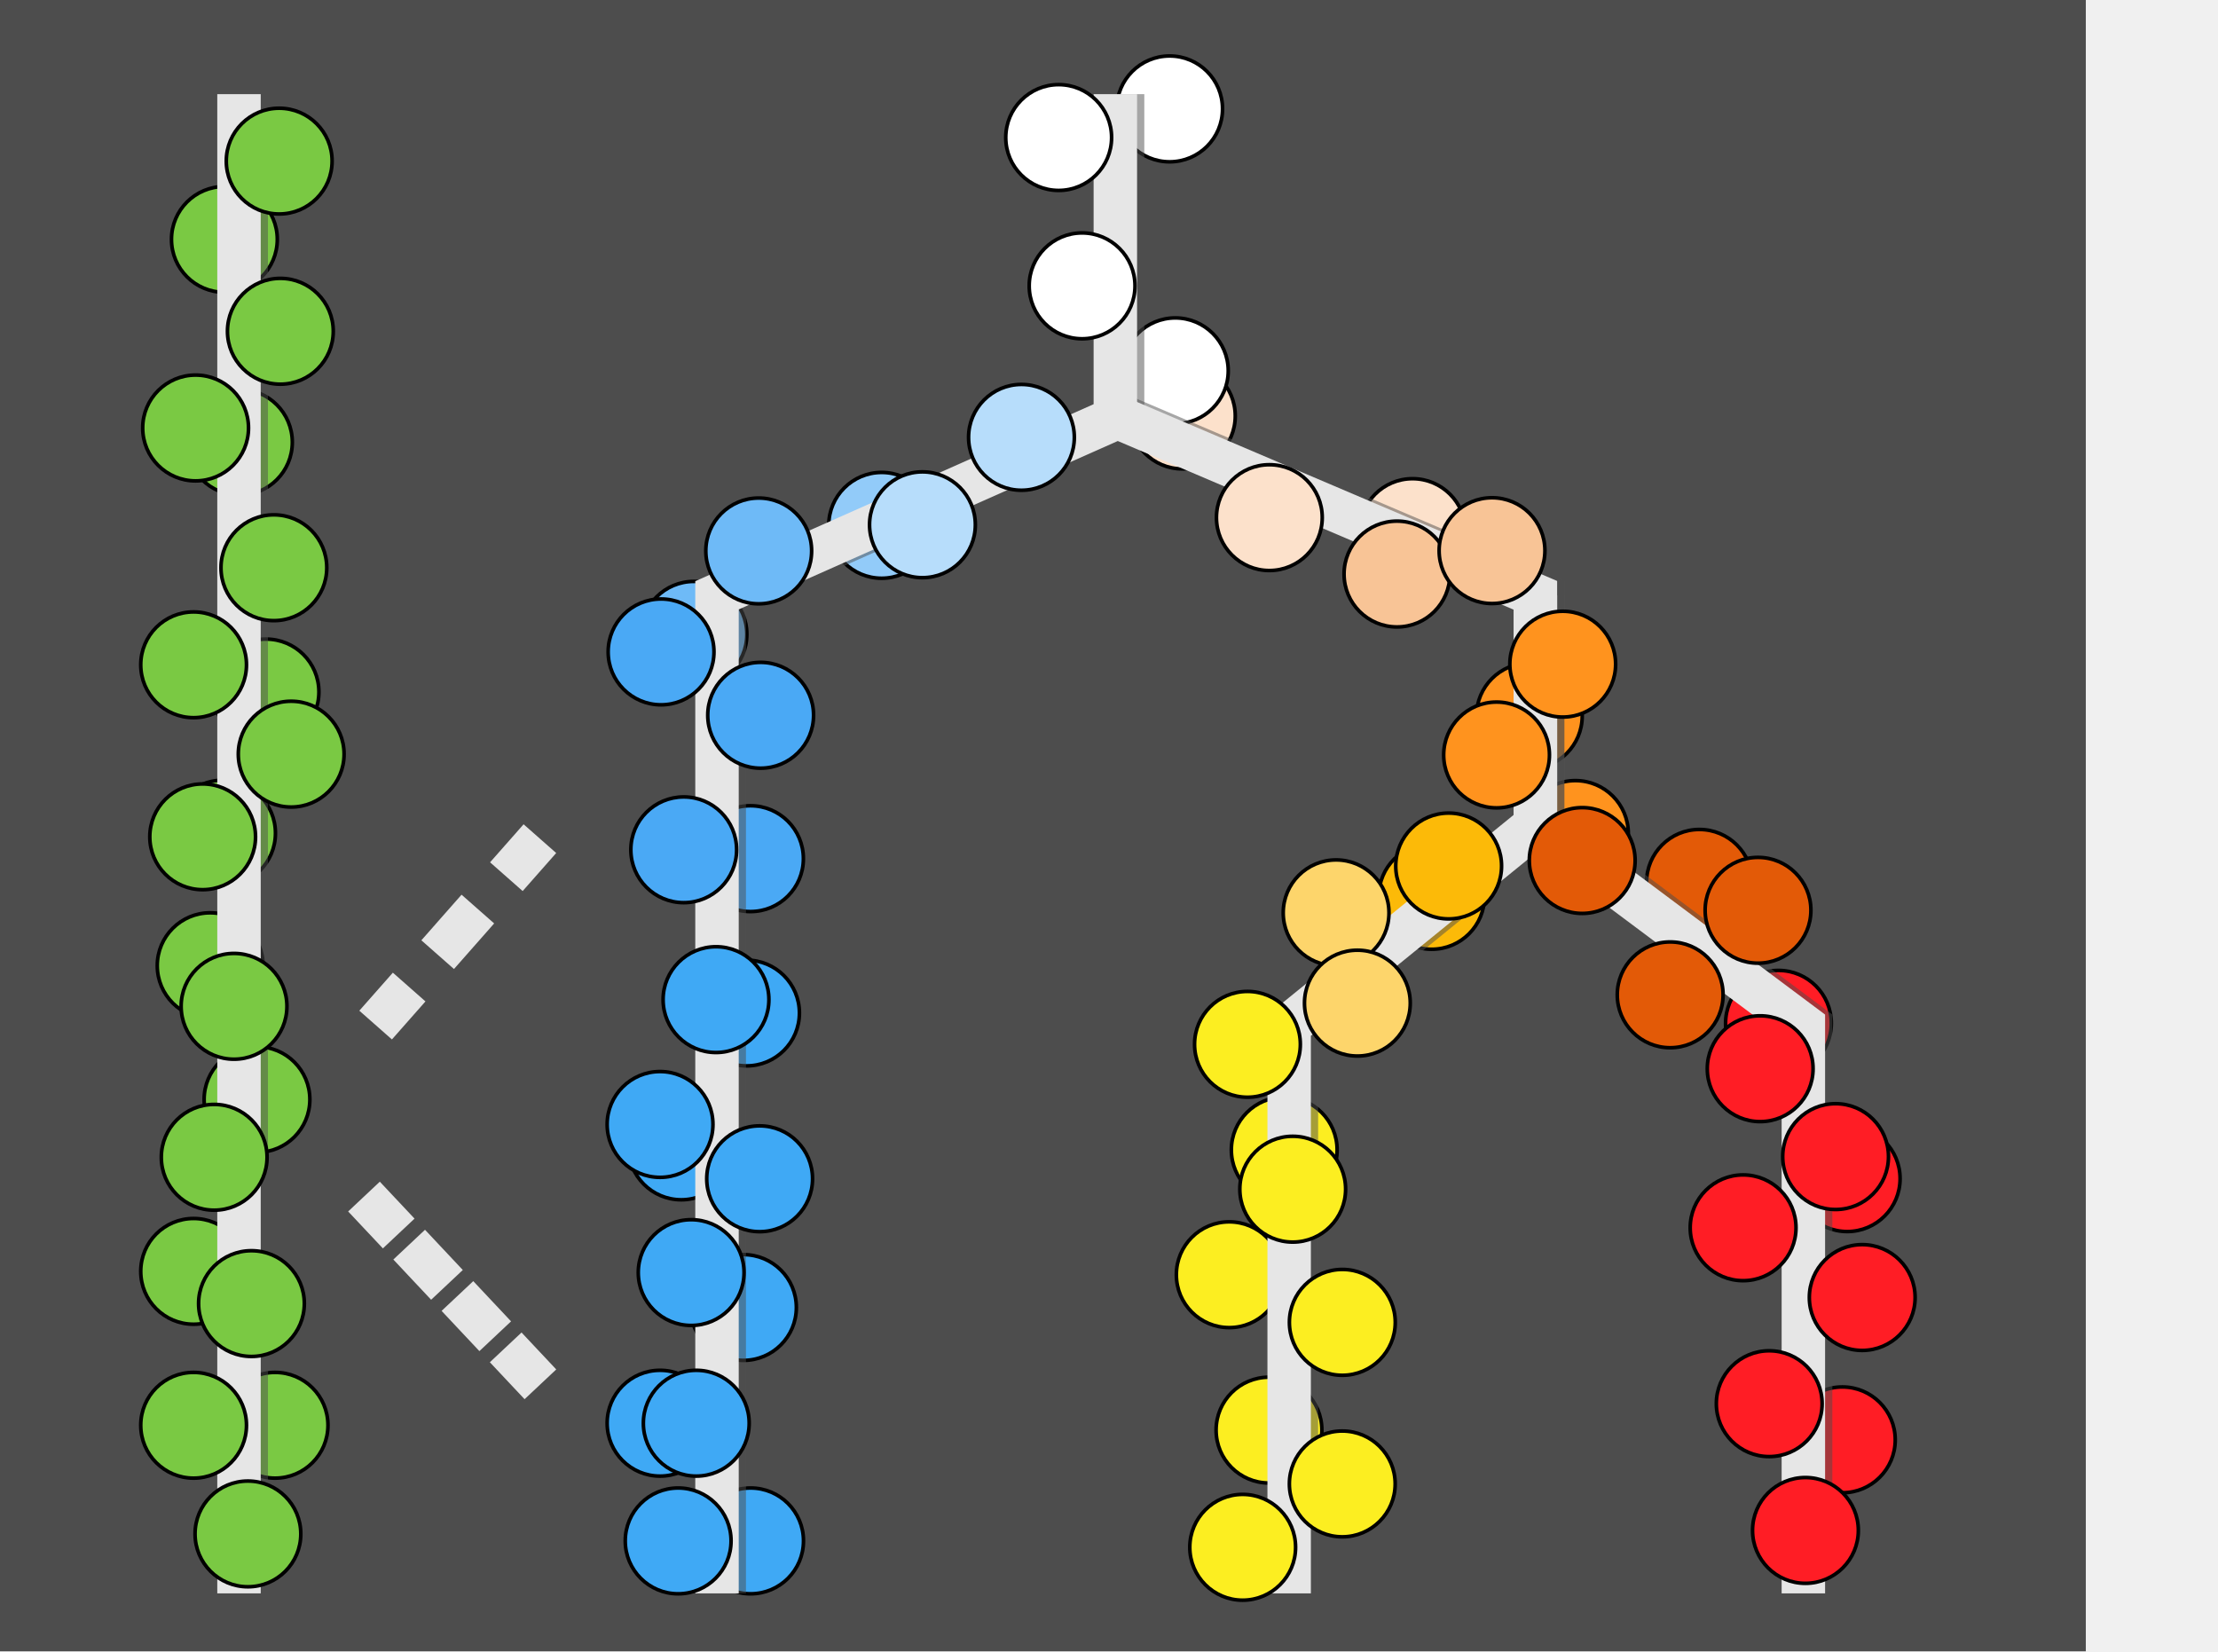
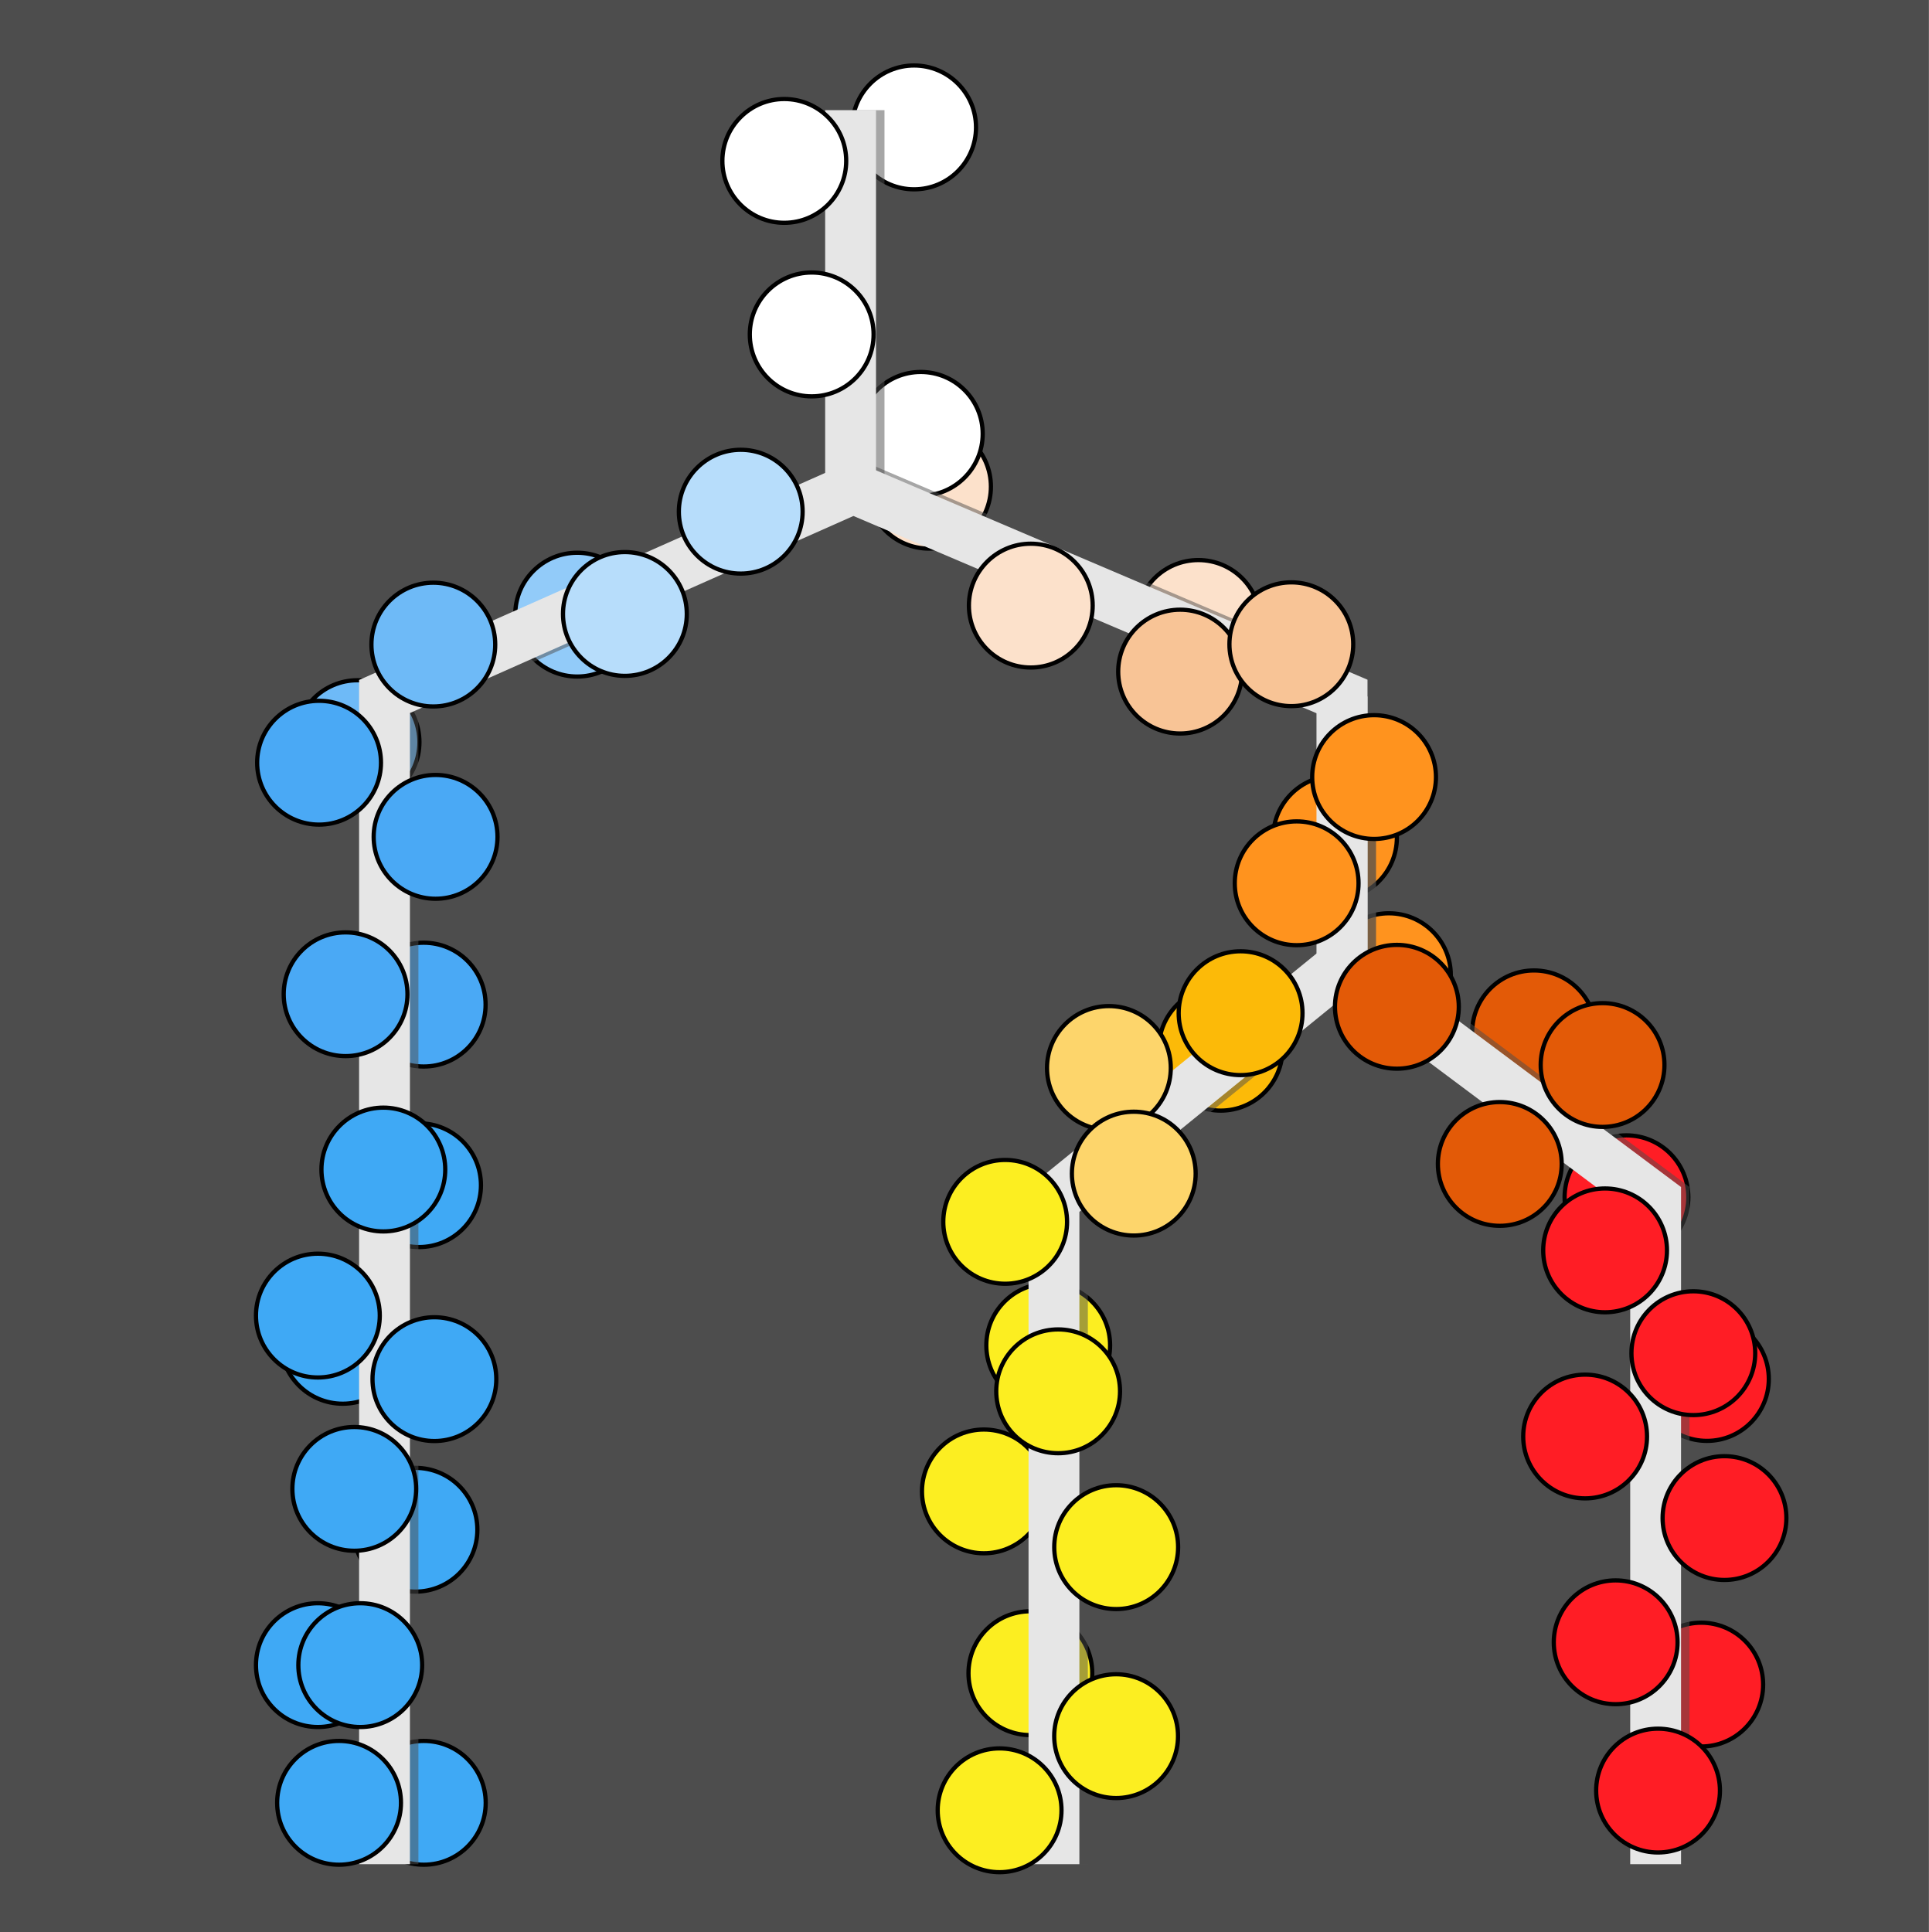
- <svg xmlns="http://www.w3.org/2000/svg" version="1.1" id="Layer_1" x="0px" y="0px" width="306.25px" height="228px" viewBox="0 0 306.25 228" enable-background="new 0 0 306.25 228" xml:space="preserve">
-   <rect fill="#4D4D4D" width="288" height="228" />
-   <g>
-     <path fill="#7AC943" stroke="#000000" stroke-width="0.5" stroke-miterlimit="10" d="M19.433,175.541   c0,4.03,3.266,7.299,7.299,7.299c4.034,0,7.301-3.269,7.301-7.299c0-4.039-3.267-7.301-7.301-7.301   C22.698,168.24,19.433,171.502,19.433,175.541z" />
-     <path fill="#7AC943" stroke="#000000" stroke-width="0.5" stroke-miterlimit="10" d="M30.683,196.791   c0,4.03,3.266,7.299,7.299,7.299c4.034,0,7.301-3.269,7.301-7.299c0-4.039-3.267-7.301-7.301-7.301   C33.948,189.49,30.683,192.752,30.683,196.791z" />
-     <path fill="#7AC943" stroke="#000000" stroke-width="0.5" stroke-miterlimit="10" d="M29.433,95.541   c0,4.03,3.266,7.299,7.299,7.299c4.034,0,7.301-3.269,7.301-7.299c0-4.039-3.267-7.301-7.301-7.301   C32.698,88.24,29.433,91.502,29.433,95.541z" />
-     <circle fill="#3FA9F5" stroke="#000000" stroke-width="0.5" stroke-miterlimit="10" cx="103.637" cy="212.755" r="7.305" />
-     <circle fill="#3FA9F5" stroke="#000000" stroke-width="0.5" stroke-miterlimit="10" cx="91.137" cy="196.505" r="7.305" />
-     <path fill="#3FA9F5" stroke="#000000" stroke-width="0.5" stroke-miterlimit="10" d="M95.773,139.867   c0,4.036,3.272,7.302,7.306,7.302c4.032,0,7.301-3.266,7.301-7.302c0-4.032-3.269-7.302-7.301-7.302   C99.046,132.565,95.773,135.835,95.773,139.867z" />
-     <path fill="#6EBAF7" stroke="#000000" stroke-width="0.5" stroke-miterlimit="10" d="M88.515,87.583c0,4.03,3.271,7.301,7.3,7.301   c4.034,0,7.306-3.271,7.306-7.301c0-4.04-3.271-7.306-7.306-7.306C91.785,80.277,88.515,83.543,88.515,87.583z" />
-     <path fill="#FCEE21" stroke="#000000" stroke-width="0.5" stroke-miterlimit="10" d="M162.425,176.001   c0,4.034,3.272,7.305,7.305,7.305c4.035,0,7.311-3.271,7.311-7.305c0-4.031-3.275-7.3-7.311-7.3   C165.697,168.701,162.425,171.97,162.425,176.001z" />
-     <path fill="#E35A07" stroke="#000000" stroke-width="0.5" stroke-miterlimit="10" d="M227.349,121.833   c0,4.027,3.266,7.299,7.296,7.299c4.036,0,7.312-3.271,7.312-7.299c0-4.035-3.275-7.308-7.312-7.308   C230.614,114.525,227.349,117.798,227.349,121.833z" />
-     <path fill="none" stroke="#000000" stroke-width="5" stroke-miterlimit="10" d="M209.949,146.518" />
-     <path fill="#7AC943" stroke="#000000" stroke-width="0.5" stroke-miterlimit="10" d="M28.183,151.813   c0,4.031,3.266,7.305,7.299,7.305c4.034,0,7.301-3.273,7.301-7.305c0-4.034-3.267-7.297-7.301-7.297   C31.448,144.517,28.183,147.779,28.183,151.813z" />
-     <path fill="#7AC943" stroke="#000000" stroke-width="0.5" stroke-miterlimit="10" d="M21.715,133.33   c0,4.04,3.274,7.309,7.303,7.309c4.042,0,7.309-3.269,7.309-7.309c0-4.033-3.267-7.298-7.309-7.298   C24.989,126.032,21.715,129.297,21.715,133.33z" />
-     <path fill="#7AC943" stroke="#000000" stroke-width="0.5" stroke-miterlimit="10" d="M23.428,115.036   c0,4.034,3.274,7.305,7.308,7.305c4.032,0,7.298-3.271,7.298-7.305c0-4.035-3.266-7.308-7.298-7.308   C26.702,107.729,23.428,111.001,23.428,115.036z" />
-     <path fill="#7AC943" stroke="#000000" stroke-width="0.5" stroke-miterlimit="10" d="M25.755,61.062   c0,4.034,3.271,7.302,7.31,7.302c4.031,0,7.297-3.268,7.297-7.302c0-4.035-3.266-7.304-7.297-7.304   C29.025,53.758,25.755,57.026,25.755,61.062z" />
-     <path fill="#7AC943" stroke="#000000" stroke-width="0.5" stroke-miterlimit="10" d="M23.678,33.053   c0,4.033,3.273,7.306,7.304,7.306c4.031,0,7.306-3.272,7.306-7.306c0-4.034-3.274-7.3-7.306-7.3   C26.951,25.753,23.678,29.019,23.678,33.053z" />
-     <path fill="#3FA9F5" stroke="#000000" stroke-width="0.5" stroke-miterlimit="10" d="M95.347,180.532c0,4.03,3.27,7.3,7.302,7.3   c4.036,0,7.308-3.27,7.308-7.3c0-4.042-3.271-7.306-7.308-7.306C98.616,173.227,95.347,176.49,95.347,180.532z" />
-     <path fill="#3FA9F5" stroke="#000000" stroke-width="0.5" stroke-miterlimit="10" d="M86.764,158.351   c0,4.03,3.266,7.305,7.305,7.305c4.032,0,7.301-3.274,7.301-7.305c0-4.038-3.269-7.301-7.301-7.301   C90.029,151.05,86.764,154.312,86.764,158.351z" />
-     <path fill="#4AA9F5" stroke="#000000" stroke-width="0.5" stroke-miterlimit="10" d="M96.32,118.559   c0,4.031,3.269,7.303,7.301,7.303c4.04,0,7.307-3.271,7.307-7.303c0-4.037-3.267-7.308-7.307-7.308   C99.589,111.251,96.32,114.521,96.32,118.559z" />
-     <path fill="#92CBF9" stroke="#000000" stroke-width="0.5" stroke-miterlimit="10" d="M114.428,72.534   c0,4.039,3.277,7.307,7.311,7.307c4.028,0,7.301-3.268,7.301-7.307c0-4.031-3.272-7.305-7.301-7.305   C117.705,65.229,114.428,68.503,114.428,72.534z" />
-     <path fill="#FCE1CB" stroke="#000000" stroke-width="0.5" stroke-miterlimit="10" d="M155.956,57.432   c0,4.038,3.272,7.31,7.305,7.31c4.03,0,7.298-3.271,7.298-7.31c0-4.032-3.268-7.304-7.298-7.304   C159.229,50.128,155.956,53.399,155.956,57.432z" />
-     <path fill="#FF931E" stroke="#000000" stroke-width="0.5" stroke-miterlimit="10" d="M210.221,115.084   c0,4.031,3.271,7.304,7.302,7.304c4.035,0,7.307-3.272,7.307-7.304c0-4.034-3.271-7.306-7.307-7.306   C213.492,107.778,210.221,111.05,210.221,115.084z" />
-     <path fill="#FCEE21" stroke="#000000" stroke-width="0.5" stroke-miterlimit="10" d="M167.913,197.459   c0,4.032,3.267,7.303,7.296,7.303c4.033,0,7.309-3.271,7.309-7.303c0-4.043-3.275-7.306-7.309-7.306   C171.18,190.153,167.913,193.416,167.913,197.459z" />
-     <path fill="#FCEE21" stroke="#000000" stroke-width="0.5" stroke-miterlimit="10" d="M170.018,158.771   c0,4.032,3.275,7.306,7.305,7.306c4.037,0,7.3-3.273,7.3-7.306s-3.263-7.3-7.3-7.3   C173.293,151.471,170.018,154.738,170.018,158.771z" />
-     <path fill="#FF1D25" stroke="#000000" stroke-width="0.5" stroke-miterlimit="10" d="M247.753,162.739   c0,4.033,3.271,7.304,7.305,7.304c4.029,0,7.298-3.271,7.298-7.304s-3.269-7.306-7.298-7.306   C251.024,155.434,247.753,158.706,247.753,162.739z" />
-     <path fill="#FF1D25" stroke="#000000" stroke-width="0.5" stroke-miterlimit="10" d="M247.079,198.805   c0,4.031,3.269,7.304,7.304,7.304c4.029,0,7.303-3.272,7.303-7.304c0-4.034-3.273-7.306-7.303-7.306   C250.348,191.499,247.079,194.771,247.079,198.805z" />
-     <path fill="#FF1D25" stroke="#000000" stroke-width="0.5" stroke-miterlimit="10" d="M238.258,141.294   c0,4.034,3.264,7.304,7.297,7.304c4.034,0,7.305-3.27,7.305-7.304c0-4.037-3.271-7.308-7.305-7.308   C241.521,133.986,238.258,137.257,238.258,141.294z" />
-     <path fill="#FCBA08" stroke="#000000" stroke-width="0.5" stroke-miterlimit="10" d="M190.373,123.76   c0,4.04,3.275,7.307,7.307,7.307c4.032,0,7.296-3.267,7.296-7.307c0-4.031-3.264-7.299-7.296-7.299   C193.648,116.461,190.373,119.729,190.373,123.76z" />
-     <path fill="#FF931E" stroke="#000000" stroke-width="0.5" stroke-miterlimit="10" d="M203.862,98.854   c0,4.034,3.275,7.304,7.306,7.304s7.298-3.27,7.298-7.304c0-4.029-3.268-7.309-7.298-7.309S203.862,94.824,203.862,98.854z" />
-     <path fill="#FCE1CB" stroke="#000000" stroke-width="0.5" stroke-miterlimit="10" d="M187.736,73.396   c0,4.033,3.266,7.302,7.301,7.302c4.033,0,7.31-3.269,7.31-7.302c0-4.036-3.276-7.302-7.31-7.302   C191.002,66.095,187.736,69.36,187.736,73.396z" />
-     <path fill="#FFFFFF" stroke="#000000" stroke-width="0.5" stroke-miterlimit="10" d="M154.193,15.031   c0,4.041,3.264,7.31,7.303,7.31c4.037,0,7.305-3.269,7.305-7.31c0-4.028-3.268-7.303-7.305-7.303   C157.457,7.729,154.193,11.003,154.193,15.031z" />
-     <path fill="#FFFFFF" stroke="#000000" stroke-width="0.5" stroke-miterlimit="10" d="M154.979,51.198   c0,4.032,3.272,7.308,7.299,7.308c4.036,0,7.311-3.275,7.311-7.308s-3.274-7.302-7.311-7.302   C158.251,43.896,154.979,47.166,154.979,51.198z" />
-     <line opacity="0.5" fill="none" stroke="#4D4D4D" stroke-width="6" stroke-miterlimit="10" x1="34" y1="220" x2="34" y2="13" />
-     <line opacity="0.5" fill="none" stroke="#4D4D4D" stroke-width="6" stroke-miterlimit="10" x1="155" y1="13" x2="155" y2="58" />
-     <polyline opacity="0.5" fill="none" stroke="#4D4D4D" stroke-width="6" stroke-miterlimit="10" points="179,220 179,141.588    213,113.94 213,82.195 213,113.94 250,141.588 250,220  " />
-     <polyline opacity="0.5" fill="none" stroke="#4D4D4D" stroke-width="6" stroke-miterlimit="10" points="100,220 100,82.195    155.311,57.621 213,82.195 213,114  " />
-     <line fill="none" stroke="#E6E6E6" stroke-width="6" stroke-miterlimit="10" x1="33" y1="220" x2="33" y2="13" />
-     <g>
-       <line fill="none" stroke="#E6E6E6" stroke-width="6" stroke-miterlimit="10" x1="154" y1="13" x2="154" y2="58" />
-       <polyline fill="none" stroke="#E6E6E6" stroke-width="6" stroke-miterlimit="10" points="178,220 178,141.588 212,113.94     212,82.196 212,113.94 249,141.588 249,220   " />
-       <polyline fill="none" stroke="#E6E6E6" stroke-width="6" stroke-miterlimit="10" points="99,220 99,82.196 154.311,57.62     212,82.196 212,114   " />
-     </g>
-     <g>
-       <g>
-         <line fill="none" stroke="#E6E6E6" stroke-width="6" stroke-linecap="square" stroke-miterlimit="10" x1="72.562" y1="118.045" x2="71.901" y2="118.795" />
-         <line fill="none" stroke="#E6E6E6" stroke-width="6" stroke-linecap="square" stroke-miterlimit="10" stroke-dasharray="2.392,11.958" x1="63.996" y1="127.767" x2="58.462" y2="134.047" />
-         <line fill="none" stroke="#E6E6E6" stroke-width="6" stroke-linecap="square" stroke-miterlimit="10" x1="54.51" y1="138.533" x2="53.849" y2="139.283" />
-       </g>
-     </g>
-     <g>
-       <g>
-         <line fill="none" stroke="#E6E6E6" stroke-width="6" stroke-linecap="square" stroke-miterlimit="10" x1="52.312" y1="167.398" x2="52.997" y2="168.127" />
-         <line fill="none" stroke="#E6E6E6" stroke-width="6" stroke-linecap="square" stroke-miterlimit="10" stroke-dasharray="1.622,8.109" x1="58.55" y1="174.037" x2="69.101" y2="185.266" />
-         <line fill="none" stroke="#E6E6E6" stroke-width="6" stroke-linecap="square" stroke-miterlimit="10" x1="71.878" y1="188.221" x2="72.562" y2="188.949" />
-       </g>
-     </g>
-     <path fill="#FFFFFF" stroke="#000000" stroke-width="0.5" stroke-miterlimit="10" d="M142.107,39.467   c0,4.037,3.27,7.308,7.303,7.308c4.031,0,7.305-3.271,7.305-7.308c0-4.029-3.273-7.307-7.305-7.307   C145.377,32.16,142.107,35.438,142.107,39.467z" />
-     <path fill="#FFFFFF" stroke="#000000" stroke-width="0.5" stroke-miterlimit="10" d="M138.87,18.991   c0,4.031,3.274,7.302,7.304,7.302c4.036,0,7.309-3.271,7.309-7.302c0-4.034-3.272-7.306-7.309-7.306   C142.145,11.686,138.87,14.957,138.87,18.991z" />
-     <path fill="#F8C496" stroke="#000000" stroke-width="0.5" stroke-miterlimit="10" d="M185.58,79.26   c0,4.035,3.272,7.304,7.309,7.304c4.039,0,7.306-3.269,7.306-7.304c0-4.038-3.267-7.309-7.306-7.309   C188.853,71.951,185.58,75.222,185.58,79.26z" />
-     <path fill="#F8C496" stroke="#000000" stroke-width="0.5" stroke-miterlimit="10" d="M198.706,76.03c0,4.03,3.276,7.3,7.309,7.3   c4.033,0,7.299-3.27,7.299-7.3c0-4.038-3.266-7.305-7.299-7.305C201.982,68.726,198.706,71.992,198.706,76.03z" />
-     <path fill="#FCE1CB" stroke="#000000" stroke-width="0.5" stroke-miterlimit="10" d="M167.963,71.466   c0,4.033,3.271,7.308,7.304,7.308c4.032,0,7.302-3.274,7.302-7.308c0-4.032-3.27-7.302-7.302-7.302   C171.233,64.164,167.963,67.434,167.963,71.466z" />
-     <path fill="#FF931E" stroke="#000000" stroke-width="0.5" stroke-miterlimit="10" d="M208.472,91.703   c0,4.031,3.271,7.302,7.305,7.302c4.034,0,7.3-3.271,7.3-7.302c0-4.039-3.266-7.305-7.3-7.305   C211.743,84.398,208.472,87.664,208.472,91.703z" />
-     <path fill="#FCBA08" stroke="#000000" stroke-width="0.5" stroke-miterlimit="10" d="M192.717,119.566   c0,4.042,3.275,7.31,7.307,7.31c4.035,0,7.305-3.268,7.305-7.31c0-4.031-3.27-7.304-7.305-7.304   C195.992,112.263,192.717,115.535,192.717,119.566z" />
-     <path fill="#E35A07" stroke="#000000" stroke-width="0.5" stroke-miterlimit="10" d="M211.16,118.815   c0,4.033,3.273,7.304,7.306,7.304c4.039,0,7.306-3.271,7.306-7.304c0-4.036-3.267-7.306-7.306-7.306   C214.434,111.51,211.16,114.779,211.16,118.815z" />
-     <path fill="#FF931E" stroke="#000000" stroke-width="0.5" stroke-miterlimit="10" d="M199.336,104.238   c0,4.034,3.27,7.306,7.307,7.306c4.033,0,7.298-3.271,7.298-7.306c0-4.035-3.265-7.304-7.298-7.304   C202.605,96.935,199.336,100.203,199.336,104.238z" />
-     <path fill="#FDD56B" stroke="#000000" stroke-width="0.5" stroke-miterlimit="10" d="M177.18,126.037   c0,4.036,3.27,7.305,7.302,7.305c4.029,0,7.301-3.269,7.301-7.305c0-4.037-3.271-7.307-7.301-7.307   C180.449,118.73,177.18,122,177.18,126.037z" />
-     <path fill="#FDD56B" stroke="#000000" stroke-width="0.5" stroke-miterlimit="10" d="M180.116,138.5   c0,4.039,3.271,7.308,7.308,7.308c4.033,0,7.297-3.269,7.297-7.308c0-4.031-3.264-7.304-7.297-7.304   C183.387,131.196,180.116,134.469,180.116,138.5z" />
-     <path fill="#FCEE21" stroke="#000000" stroke-width="0.5" stroke-miterlimit="10" d="M171.189,164.189   c0,4.038,3.267,7.309,7.306,7.309c4.029,0,7.3-3.271,7.3-7.309c0-4.031-3.271-7.301-7.3-7.301   C174.456,156.889,171.189,160.158,171.189,164.189z" />
-     <path fill="#FCEE21" stroke="#000000" stroke-width="0.5" stroke-miterlimit="10" d="M178.03,204.885   c0,4.031,3.273,7.307,7.302,7.307c4.033,0,7.307-3.275,7.307-7.307s-3.273-7.302-7.307-7.302   C181.304,197.583,178.03,200.854,178.03,204.885z" />
-     <path fill="#FCEE21" stroke="#000000" stroke-width="0.5" stroke-miterlimit="10" d="M178.033,182.578   c0,4.039,3.279,7.311,7.312,7.311c4.027,0,7.306-3.271,7.306-7.311c0-4.028-3.278-7.305-7.306-7.305   C181.312,175.273,178.033,178.55,178.033,182.578z" />
-     <path fill="#E35A07" stroke="#000000" stroke-width="0.5" stroke-miterlimit="10" d="M235.436,125.681   c0,4.03,3.269,7.306,7.305,7.306c4.029,0,7.299-3.275,7.299-7.306c0-4.029-3.27-7.3-7.299-7.3   C238.704,118.381,235.436,121.651,235.436,125.681z" />
-     <path fill="#E35A07" stroke="#000000" stroke-width="0.5" stroke-miterlimit="10" d="M223.304,137.357   c0,4.036,3.274,7.305,7.305,7.305c4.029,0,7.305-3.269,7.305-7.305c0-4.03-3.275-7.301-7.305-7.301   C226.578,130.057,223.304,133.327,223.304,137.357z" />
-     <path fill="#FF1D25" stroke="#000000" stroke-width="0.5" stroke-miterlimit="10" d="M246.146,159.693   c0,4.037,3.271,7.306,7.303,7.306c4.037,0,7.303-3.269,7.303-7.306c0-4.034-3.266-7.304-7.303-7.304   C249.417,152.39,246.146,155.659,246.146,159.693z" />
-     <path fill="#FF1D25" stroke="#000000" stroke-width="0.5" stroke-miterlimit="10" d="M236.982,193.809   c0,4.034,3.27,7.305,7.298,7.305c4.032,0,7.31-3.271,7.31-7.305c0-4.037-3.277-7.304-7.31-7.304   C240.252,186.505,236.982,189.771,236.982,193.809z" />
-     <path fill="#FF1D25" stroke="#000000" stroke-width="0.5" stroke-miterlimit="10" d="M233.374,169.52   c0,4.033,3.276,7.305,7.308,7.305c4.033,0,7.302-3.271,7.302-7.305c0-4.034-3.269-7.298-7.302-7.298   C236.65,162.222,233.374,165.485,233.374,169.52z" />
-     <path fill="#B7DDFB" stroke="#000000" stroke-width="0.5" stroke-miterlimit="10" d="M120.062,72.456   c0,4.035,3.275,7.305,7.301,7.305c4.039,0,7.308-3.27,7.308-7.305c0-4.034-3.269-7.305-7.308-7.305   C123.338,65.151,120.062,68.422,120.062,72.456z" />
-     <path fill="#B7DDFB" stroke="#000000" stroke-width="0.5" stroke-miterlimit="10" d="M133.735,60.383   c0,4.035,3.272,7.307,7.302,7.307c4.035,0,7.302-3.271,7.302-7.307c0-4.031-3.267-7.303-7.302-7.303   C137.008,53.08,133.735,56.352,133.735,60.383z" />
-     <path fill="#6EBAF7" stroke="#000000" stroke-width="0.5" stroke-miterlimit="10" d="M97.456,76.069   c0,4.034,3.27,7.302,7.302,7.302c4.034,0,7.307-3.268,7.307-7.302c0-4.036-3.272-7.304-7.307-7.304   C100.726,68.766,97.456,72.033,97.456,76.069z" />
-     <path fill="#4AA9F5" stroke="#000000" stroke-width="0.5" stroke-miterlimit="10" d="M97.721,98.756   c0,4.038,3.271,7.309,7.305,7.309c4.03,0,7.307-3.271,7.307-7.309c0-4.029-3.276-7.303-7.307-7.303   C100.991,91.453,97.721,94.727,97.721,98.756z" />
-     <path fill="#4AA9F5" stroke="#000000" stroke-width="0.5" stroke-miterlimit="10" d="M87.104,117.33   c0,4.032,3.27,7.303,7.305,7.303c4.032,0,7.3-3.271,7.3-7.303c0-4.039-3.268-7.297-7.3-7.297   C90.374,110.033,87.104,113.291,87.104,117.33z" />
-     <path fill="#3FA9F5" stroke="#000000" stroke-width="0.5" stroke-miterlimit="10" d="M91.557,138.021   c0,4.039,3.275,7.303,7.306,7.303c4.032,0,7.304-3.264,7.304-7.303c0-4.03-3.271-7.305-7.304-7.305   C94.832,130.717,91.557,133.991,91.557,138.021z" />
-     <circle fill="#3FA9F5" stroke="#000000" stroke-width="0.5" stroke-miterlimit="10" cx="104.887" cy="162.755" r="7.305" />
-     <path fill="#3FA9F5" stroke="#000000" stroke-width="0.5" stroke-miterlimit="10" d="M88.128,175.707   c0,4.029,3.271,7.301,7.306,7.301s7.301-3.271,7.301-7.301c0-4.036-3.266-7.302-7.301-7.302S88.128,171.671,88.128,175.707z" />
-     <path fill="#7AC943" stroke="#000000" stroke-width="0.5" stroke-miterlimit="10" d="M31.244,22.24   c0,4.039,3.271,7.306,7.305,7.306c4.028,0,7.305-3.267,7.305-7.306c0-4.029-3.276-7.298-7.305-7.298   C34.516,14.942,31.244,18.211,31.244,22.24z" />
-     <path fill="#7AC943" stroke="#000000" stroke-width="0.5" stroke-miterlimit="10" d="M31.406,45.738   c0,4.038,3.268,7.307,7.304,7.307c4.028,0,7.305-3.269,7.305-7.307c0-4.029-3.276-7.304-7.305-7.304   C34.674,38.435,31.406,41.709,31.406,45.738z" />
-     <path fill="#7AC943" stroke="#000000" stroke-width="0.5" stroke-miterlimit="10" d="M19.702,59.09   c0,4.036,3.274,7.307,7.303,7.307c4.04,0,7.31-3.271,7.31-7.307s-3.27-7.303-7.31-7.303C22.977,51.787,19.702,55.054,19.702,59.09z   " />
-     <path fill="#7AC943" stroke="#000000" stroke-width="0.5" stroke-miterlimit="10" d="M30.512,78.391c0,4.032,3.273,7.301,7.3,7.301   c4.04,0,7.308-3.269,7.308-7.301c0-4.041-3.268-7.307-7.308-7.307C33.785,71.084,30.512,74.35,30.512,78.391z" />
-     <path fill="#7AC943" stroke="#000000" stroke-width="0.5" stroke-miterlimit="10" d="M19.433,91.791   c0,4.03,3.266,7.299,7.299,7.299c4.034,0,7.301-3.269,7.301-7.299c0-4.039-3.267-7.301-7.301-7.301   C22.698,84.49,19.433,87.752,19.433,91.791z" />
-     <path fill="#7AC943" stroke="#000000" stroke-width="0.5" stroke-miterlimit="10" d="M32.902,104.126   c0,4.034,3.269,7.304,7.301,7.304c4.034,0,7.307-3.27,7.307-7.304c0-4.036-3.272-7.306-7.307-7.306   C36.171,96.82,32.902,100.09,32.902,104.126z" />
-     <path fill="#7AC943" stroke="#000000" stroke-width="0.5" stroke-miterlimit="10" d="M25.01,138.945   c0,4.037,3.268,7.303,7.304,7.303c4.029,0,7.304-3.266,7.304-7.303c0-4.038-3.274-7.305-7.304-7.305   C28.277,131.641,25.01,134.907,25.01,138.945z" />
-     <path fill="#7AC943" stroke="#000000" stroke-width="0.5" stroke-miterlimit="10" d="M22.273,159.79   c0,4.029,3.264,7.302,7.301,7.302c4.033,0,7.301-3.272,7.301-7.302c0-4.038-3.268-7.302-7.301-7.302   C25.537,152.488,22.273,155.752,22.273,159.79z" />
-     <path fill="#7AC943" stroke="#000000" stroke-width="0.5" stroke-miterlimit="10" d="M27.42,179.985   c0,4.032,3.264,7.305,7.297,7.305c4.037,0,7.304-3.272,7.304-7.305c0-4.036-3.267-7.298-7.304-7.298   C30.684,172.688,27.42,175.949,27.42,179.985z" />
-     <path fill="#FF1D25" stroke="#000000" stroke-width="0.5" stroke-miterlimit="10" d="M249.823,179.15   c0,4.033,3.272,7.306,7.298,7.306c4.034,0,7.309-3.272,7.309-7.306c0-4.036-3.274-7.303-7.309-7.303   C253.096,171.848,249.823,175.114,249.823,179.15z" />
-     <path fill="#FF1D25" stroke="#000000" stroke-width="0.5" stroke-miterlimit="10" d="M235.732,147.559   c0,4.034,3.27,7.305,7.298,7.305c4.032,0,7.31-3.271,7.31-7.305c0-4.037-3.277-7.304-7.31-7.304   C239.002,140.255,235.732,143.521,235.732,147.559z" />
-     <path fill="#FCEE21" stroke="#000000" stroke-width="0.5" stroke-miterlimit="10" d="M164.28,213.635   c0,4.031,3.273,7.307,7.302,7.307c4.033,0,7.307-3.275,7.307-7.307s-3.273-7.302-7.307-7.302   C167.554,206.333,164.28,209.604,164.28,213.635z" />
-     <path fill="#FCEE21" stroke="#000000" stroke-width="0.5" stroke-miterlimit="10" d="M164.939,144.189   c0,4.038,3.267,7.309,7.306,7.309c4.029,0,7.3-3.271,7.3-7.309c0-4.031-3.271-7.301-7.3-7.301   C168.206,136.889,164.939,140.158,164.939,144.189z" />
-     <path fill="#FF1D25" stroke="#000000" stroke-width="0.5" stroke-miterlimit="10" d="M241.982,211.309   c0,4.034,3.27,7.305,7.298,7.305c4.032,0,7.31-3.271,7.31-7.305c0-4.037-3.277-7.304-7.31-7.304   C245.252,204.005,241.982,207.271,241.982,211.309z" />
-     <path fill="#4AA9F5" stroke="#000000" stroke-width="0.5" stroke-miterlimit="10" d="M83.971,90.006   c0,4.038,3.271,7.309,7.305,7.309c4.03,0,7.307-3.271,7.307-7.309c0-4.029-3.276-7.303-7.307-7.303   C87.241,82.703,83.971,85.977,83.971,90.006z" />
-     <circle fill="#3FA9F5" stroke="#000000" stroke-width="0.5" stroke-miterlimit="10" cx="91.137" cy="155.255" r="7.305" />
-     <circle fill="#3FA9F5" stroke="#000000" stroke-width="0.5" stroke-miterlimit="10" cx="96.137" cy="196.505" r="7.305" />
-     <circle fill="#3FA9F5" stroke="#000000" stroke-width="0.5" stroke-miterlimit="10" cx="93.637" cy="212.755" r="7.305" />
-     <path fill="#7AC943" stroke="#000000" stroke-width="0.5" stroke-miterlimit="10" d="M20.683,115.541   c0,4.03,3.266,7.299,7.299,7.299c4.034,0,7.301-3.269,7.301-7.299c0-4.039-3.267-7.301-7.301-7.301   C23.948,108.24,20.683,111.502,20.683,115.541z" />
-     <path fill="#7AC943" stroke="#000000" stroke-width="0.5" stroke-miterlimit="10" d="M19.433,196.791   c0,4.03,3.266,7.299,7.299,7.299c4.034,0,7.301-3.269,7.301-7.299c0-4.039-3.267-7.301-7.301-7.301   C22.698,189.49,19.433,192.752,19.433,196.791z" />
-     <path fill="#7AC943" stroke="#000000" stroke-width="0.5" stroke-miterlimit="10" d="M26.933,211.791   c0,4.03,3.266,7.299,7.299,7.299c4.034,0,7.301-3.269,7.301-7.299c0-4.039-3.267-7.301-7.301-7.301   C30.198,204.49,26.933,207.752,26.933,211.791z" />
-   </g>
+ <svg xmlns="http://www.w3.org/2000/svg" version="1.1" id="Layer_1" x="0px" y="0px" width="227.625px" height="228px" viewBox="53.625 0 227.625 228" enable-background="new 53.625 0 227.625 228" xml:space="preserve">
+   <rect x="53.625" fill="#4D4D4D" width="227.625" height="228" />
+   <circle fill="#3FA9F5" stroke="#000000" stroke-width="0.5" stroke-miterlimit="10" cx="103.637" cy="212.755" r="7.305" />
+   <circle fill="#3FA9F5" stroke="#000000" stroke-width="0.5" stroke-miterlimit="10" cx="91.137" cy="196.505" r="7.305" />
+   <path fill="#3FA9F5" stroke="#000000" stroke-width="0.5" stroke-miterlimit="10" d="M95.773,139.867  c0,4.035,3.272,7.302,7.306,7.302c4.032,0,7.301-3.267,7.301-7.302c0-4.032-3.269-7.303-7.301-7.303  C99.046,132.564,95.773,135.835,95.773,139.867z" />
+   <path fill="#6EBAF7" stroke="#000000" stroke-width="0.5" stroke-miterlimit="10" d="M88.515,87.583c0,4.03,3.271,7.301,7.3,7.301  c4.034,0,7.306-3.271,7.306-7.301c0-4.04-3.271-7.306-7.306-7.306C91.785,80.277,88.515,83.543,88.515,87.583z" />
+   <path fill="#FCEE21" stroke="#000000" stroke-width="0.5" stroke-miterlimit="10" d="M162.425,176.001  c0,4.034,3.272,7.306,7.306,7.306c4.035,0,7.311-3.271,7.311-7.306c0-4.03-3.275-7.3-7.311-7.3  C165.697,168.701,162.425,171.971,162.425,176.001z" />
+   <path fill="#E35A07" stroke="#000000" stroke-width="0.5" stroke-miterlimit="10" d="M227.35,121.833  c0,4.026,3.266,7.299,7.295,7.299c4.037,0,7.312-3.271,7.312-7.299c0-4.035-3.275-7.308-7.312-7.308  C230.613,114.525,227.35,117.798,227.35,121.833z" />
+   <path fill="none" stroke="#000000" stroke-width="5" stroke-miterlimit="10" d="M209.949,146.518" />
+   <path fill="#3FA9F5" stroke="#000000" stroke-width="0.5" stroke-miterlimit="10" d="M95.347,180.532c0,4.03,3.27,7.3,7.302,7.3  c4.036,0,7.308-3.27,7.308-7.3c0-4.042-3.271-7.306-7.308-7.306C98.616,173.227,95.347,176.49,95.347,180.532z" />
+   <path fill="#3FA9F5" stroke="#000000" stroke-width="0.5" stroke-miterlimit="10" d="M86.764,158.352  c0,4.029,3.266,7.305,7.305,7.305c4.032,0,7.301-3.274,7.301-7.305c0-4.039-3.269-7.302-7.301-7.302  C90.029,151.05,86.764,154.312,86.764,158.352z" />
+   <path fill="#4AA9F5" stroke="#000000" stroke-width="0.5" stroke-miterlimit="10" d="M96.32,118.559  c0,4.031,3.269,7.303,7.301,7.303c4.04,0,7.307-3.271,7.307-7.303c0-4.037-3.267-7.308-7.307-7.308  C99.589,111.251,96.32,114.521,96.32,118.559z" />
+   <path fill="#92CBF9" stroke="#000000" stroke-width="0.5" stroke-miterlimit="10" d="M114.428,72.534  c0,4.039,3.277,7.307,7.311,7.307c4.028,0,7.301-3.268,7.301-7.307c0-4.031-3.272-7.305-7.301-7.305  C117.705,65.229,114.428,68.503,114.428,72.534z" />
+   <path fill="#FCE1CB" stroke="#000000" stroke-width="0.5" stroke-miterlimit="10" d="M155.956,57.432c0,4.038,3.272,7.31,7.305,7.31  c4.03,0,7.298-3.271,7.298-7.31c0-4.032-3.268-7.304-7.298-7.304C159.229,50.128,155.956,53.399,155.956,57.432z" />
+   <path fill="#FF931E" stroke="#000000" stroke-width="0.5" stroke-miterlimit="10" d="M210.221,115.084  c0,4.031,3.271,7.305,7.303,7.305c4.035,0,7.307-3.272,7.307-7.305c0-4.034-3.271-7.306-7.307-7.306  C213.492,107.778,210.221,111.05,210.221,115.084z" />
+   <path fill="#FCEE21" stroke="#000000" stroke-width="0.5" stroke-miterlimit="10" d="M167.913,197.459  c0,4.032,3.267,7.303,7.296,7.303c4.033,0,7.309-3.271,7.309-7.303c0-4.043-3.274-7.307-7.309-7.307  C171.18,190.152,167.913,193.416,167.913,197.459z" />
+   <path fill="#FCEE21" stroke="#000000" stroke-width="0.5" stroke-miterlimit="10" d="M170.018,158.771  c0,4.031,3.275,7.306,7.306,7.306c4.036,0,7.3-3.272,7.3-7.306s-3.264-7.301-7.3-7.301  C173.293,151.471,170.018,154.738,170.018,158.771z" />
+   <path fill="#FF1D25" stroke="#000000" stroke-width="0.5" stroke-miterlimit="10" d="M247.753,162.739  c0,4.032,3.271,7.304,7.306,7.304c4.028,0,7.297-3.271,7.297-7.304c0-4.033-3.269-7.306-7.297-7.306  C251.023,155.434,247.753,158.706,247.753,162.739z" />
+   <path fill="#FF1D25" stroke="#000000" stroke-width="0.5" stroke-miterlimit="10" d="M247.079,198.805  c0,4.031,3.269,7.305,7.304,7.305c4.029,0,7.303-3.272,7.303-7.305c0-4.033-3.272-7.306-7.303-7.306  C250.348,191.499,247.079,194.771,247.079,198.805z" />
+   <path fill="#FF1D25" stroke="#000000" stroke-width="0.5" stroke-miterlimit="10" d="M238.258,141.294  c0,4.034,3.264,7.304,7.297,7.304c4.034,0,7.305-3.27,7.305-7.304c0-4.037-3.271-7.308-7.305-7.308  C241.521,133.986,238.258,137.257,238.258,141.294z" />
+   <path fill="#FCBA08" stroke="#000000" stroke-width="0.5" stroke-miterlimit="10" d="M190.373,123.76  c0,4.04,3.275,7.307,7.307,7.307c4.032,0,7.297-3.267,7.297-7.307c0-4.031-3.265-7.299-7.297-7.299  C193.648,116.461,190.373,119.729,190.373,123.76z" />
+   <path fill="#FF931E" stroke="#000000" stroke-width="0.5" stroke-miterlimit="10" d="M203.861,98.854  c0,4.034,3.275,7.304,7.307,7.304s7.298-3.27,7.298-7.304c0-4.029-3.268-7.309-7.298-7.309  C207.139,91.545,203.861,94.824,203.861,98.854z" />
+   <path fill="#FCE1CB" stroke="#000000" stroke-width="0.5" stroke-miterlimit="10" d="M187.736,73.396  c0,4.033,3.266,7.302,7.301,7.302c4.033,0,7.311-3.269,7.311-7.302c0-4.036-3.277-7.302-7.311-7.302  C191.002,66.095,187.736,69.36,187.736,73.396z" />
+   <path fill="#FFFFFF" stroke="#000000" stroke-width="0.5" stroke-miterlimit="10" d="M154.193,15.031c0,4.041,3.264,7.31,7.303,7.31  c4.037,0,7.305-3.269,7.305-7.31c0-4.028-3.268-7.303-7.305-7.303C157.457,7.729,154.193,11.003,154.193,15.031z" />
+   <path fill="#FFFFFF" stroke="#000000" stroke-width="0.5" stroke-miterlimit="10" d="M154.979,51.198  c0,4.032,3.272,7.308,7.299,7.308c4.037,0,7.312-3.275,7.312-7.308c0-4.033-3.274-7.302-7.312-7.302  C158.251,43.896,154.979,47.166,154.979,51.198z" />
+   <line opacity="0.5" fill="none" stroke="#4D4D4D" stroke-width="6" stroke-miterlimit="10" enable-background="new    " x1="155" y1="13" x2="155" y2="58" />
+   <polyline opacity="0.5" fill="none" stroke="#4D4D4D" stroke-width="6" stroke-miterlimit="10" enable-background="new    " points="  179,220 179,141.588 213,113.94 213,82.195 213,113.94 250,141.588 250,220 " />
+   <polyline opacity="0.5" fill="none" stroke="#4D4D4D" stroke-width="6" stroke-miterlimit="10" enable-background="new    " points="  100,220 100,82.195 155.311,57.621 213,82.195 213,114 " />
+   <line fill="none" stroke="#E6E6E6" stroke-width="6" stroke-miterlimit="10" x1="154" y1="13" x2="154" y2="58" />
+   <polyline fill="none" stroke="#E6E6E6" stroke-width="6" stroke-miterlimit="10" points="178,220 178,141.588 212,113.94   212,82.196 212,113.94 249,141.588 249,220 " />
+   <polyline fill="none" stroke="#E6E6E6" stroke-width="6" stroke-miterlimit="10" points="99,220 99,82.196 154.311,57.62   212,82.196 212,114 " />
+   <path fill="#FFFFFF" stroke="#000000" stroke-width="0.5" stroke-miterlimit="10" d="M142.107,39.467  c0,4.037,3.27,7.308,7.303,7.308c4.031,0,7.305-3.271,7.305-7.308c0-4.029-3.273-7.307-7.305-7.307  C145.377,32.16,142.107,35.438,142.107,39.467z" />
+   <path fill="#FFFFFF" stroke="#000000" stroke-width="0.5" stroke-miterlimit="10" d="M138.87,18.991  c0,4.031,3.274,7.302,7.304,7.302c4.036,0,7.309-3.271,7.309-7.302c0-4.034-3.272-7.306-7.309-7.306  C142.145,11.686,138.87,14.957,138.87,18.991z" />
+   <path fill="#F8C496" stroke="#000000" stroke-width="0.5" stroke-miterlimit="10" d="M185.58,79.26c0,4.035,3.271,7.304,7.309,7.304  c4.039,0,7.307-3.269,7.307-7.304c0-4.038-3.268-7.309-7.307-7.309C188.854,71.951,185.58,75.222,185.58,79.26z" />
+   <path fill="#F8C496" stroke="#000000" stroke-width="0.5" stroke-miterlimit="10" d="M198.706,76.03c0,4.03,3.276,7.3,7.31,7.3  c4.032,0,7.299-3.27,7.299-7.3c0-4.038-3.267-7.305-7.299-7.305C201.982,68.726,198.706,71.992,198.706,76.03z" />
+   <path fill="#FCE1CB" stroke="#000000" stroke-width="0.5" stroke-miterlimit="10" d="M167.963,71.466  c0,4.033,3.271,7.308,7.305,7.308c4.031,0,7.301-3.274,7.301-7.308c0-4.032-3.27-7.302-7.301-7.302  C171.232,64.164,167.963,67.434,167.963,71.466z" />
+   <path fill="#FF931E" stroke="#000000" stroke-width="0.5" stroke-miterlimit="10" d="M208.473,91.703  c0,4.031,3.271,7.302,7.305,7.302c4.033,0,7.3-3.271,7.3-7.302c0-4.039-3.267-7.305-7.3-7.305  C211.743,84.398,208.473,87.664,208.473,91.703z" />
+   <path fill="#FCBA08" stroke="#000000" stroke-width="0.5" stroke-miterlimit="10" d="M192.717,119.566  c0,4.041,3.275,7.31,7.307,7.31c4.035,0,7.306-3.269,7.306-7.31c0-4.031-3.271-7.304-7.306-7.304  C195.992,112.263,192.717,115.535,192.717,119.566z" />
+   <path fill="#E35A07" stroke="#000000" stroke-width="0.5" stroke-miterlimit="10" d="M211.16,118.814  c0,4.033,3.273,7.305,7.306,7.305c4.039,0,7.306-3.271,7.306-7.305c0-4.035-3.267-7.306-7.306-7.306  C214.434,111.51,211.16,114.779,211.16,118.814z" />
+   <path fill="#FF931E" stroke="#000000" stroke-width="0.5" stroke-miterlimit="10" d="M199.336,104.238  c0,4.034,3.27,7.306,7.307,7.306c4.033,0,7.299-3.271,7.299-7.306c0-4.035-3.266-7.304-7.299-7.304  C202.605,96.935,199.336,100.203,199.336,104.238z" />
+   <path fill="#FDD56B" stroke="#000000" stroke-width="0.5" stroke-miterlimit="10" d="M177.18,126.037  c0,4.036,3.271,7.305,7.303,7.305c4.029,0,7.301-3.269,7.301-7.305c0-4.037-3.271-7.307-7.301-7.307  C180.449,118.73,177.18,122,177.18,126.037z" />
+   <path fill="#FDD56B" stroke="#000000" stroke-width="0.5" stroke-miterlimit="10" d="M180.116,138.5  c0,4.039,3.271,7.309,7.308,7.309c4.033,0,7.297-3.27,7.297-7.309c0-4.031-3.264-7.305-7.297-7.305  C183.387,131.195,180.116,134.469,180.116,138.5z" />
+   <path fill="#FCEE21" stroke="#000000" stroke-width="0.5" stroke-miterlimit="10" d="M171.189,164.189  c0,4.037,3.267,7.309,7.306,7.309c4.028,0,7.3-3.271,7.3-7.309c0-4.031-3.271-7.301-7.3-7.301  C174.456,156.889,171.189,160.158,171.189,164.189z" />
+   <path fill="#FCEE21" stroke="#000000" stroke-width="0.5" stroke-miterlimit="10" d="M178.029,204.885  c0,4.031,3.273,7.307,7.303,7.307c4.033,0,7.307-3.274,7.307-7.307c0-4.031-3.272-7.302-7.307-7.302  C181.305,197.583,178.029,200.854,178.029,204.885z" />
+   <path fill="#FCEE21" stroke="#000000" stroke-width="0.5" stroke-miterlimit="10" d="M178.033,182.578  c0,4.039,3.279,7.311,7.312,7.311c4.026,0,7.305-3.271,7.305-7.311c0-4.028-3.277-7.305-7.305-7.305  C181.312,175.273,178.033,178.55,178.033,182.578z" />
+   <path fill="#E35A07" stroke="#000000" stroke-width="0.5" stroke-miterlimit="10" d="M235.436,125.682  c0,4.029,3.27,7.305,7.306,7.305c4.028,0,7.299-3.274,7.299-7.305c0-4.029-3.271-7.301-7.299-7.301  C238.704,118.381,235.436,121.65,235.436,125.682z" />
+   <path fill="#E35A07" stroke="#000000" stroke-width="0.5" stroke-miterlimit="10" d="M223.305,137.357  c0,4.035,3.273,7.305,7.305,7.305c4.029,0,7.305-3.27,7.305-7.305c0-4.03-3.275-7.301-7.305-7.301  C226.578,130.057,223.305,133.327,223.305,137.357z" />
+   <path fill="#FF1D25" stroke="#000000" stroke-width="0.5" stroke-miterlimit="10" d="M246.146,159.693  c0,4.037,3.271,7.306,7.303,7.306c4.037,0,7.303-3.269,7.303-7.306c0-4.034-3.266-7.305-7.303-7.305  C249.417,152.391,246.146,155.659,246.146,159.693z" />
+   <path fill="#FF1D25" stroke="#000000" stroke-width="0.5" stroke-miterlimit="10" d="M236.982,193.809  c0,4.034,3.27,7.306,7.297,7.306c4.033,0,7.311-3.271,7.311-7.306c0-4.037-3.277-7.304-7.311-7.304  C240.252,186.505,236.982,189.771,236.982,193.809z" />
+   <path fill="#FF1D25" stroke="#000000" stroke-width="0.5" stroke-miterlimit="10" d="M233.374,169.52  c0,4.033,3.276,7.306,7.308,7.306c4.033,0,7.303-3.271,7.303-7.306c0-4.033-3.27-7.297-7.303-7.297  C236.65,162.223,233.374,165.484,233.374,169.52z" />
+   <path fill="#B7DDFB" stroke="#000000" stroke-width="0.5" stroke-miterlimit="10" d="M120.062,72.456  c0,4.035,3.275,7.305,7.301,7.305c4.039,0,7.308-3.27,7.308-7.305c0-4.034-3.269-7.305-7.308-7.305  C123.338,65.151,120.062,68.422,120.062,72.456z" />
+   <path fill="#B7DDFB" stroke="#000000" stroke-width="0.5" stroke-miterlimit="10" d="M133.735,60.383  c0,4.035,3.272,7.307,7.302,7.307c4.035,0,7.302-3.271,7.302-7.307c0-4.031-3.267-7.303-7.302-7.303  C137.008,53.08,133.735,56.352,133.735,60.383z" />
+   <path fill="#6EBAF7" stroke="#000000" stroke-width="0.5" stroke-miterlimit="10" d="M97.456,76.069c0,4.034,3.27,7.302,7.302,7.302  c4.034,0,7.307-3.268,7.307-7.302c0-4.036-3.272-7.304-7.307-7.304C100.726,68.766,97.456,72.033,97.456,76.069z" />
+   <path fill="#4AA9F5" stroke="#000000" stroke-width="0.5" stroke-miterlimit="10" d="M97.721,98.756  c0,4.038,3.271,7.309,7.305,7.309c4.03,0,7.307-3.271,7.307-7.309c0-4.029-3.276-7.303-7.307-7.303  C100.991,91.453,97.721,94.727,97.721,98.756z" />
+   <path fill="#4AA9F5" stroke="#000000" stroke-width="0.5" stroke-miterlimit="10" d="M87.104,117.33c0,4.031,3.27,7.303,7.305,7.303  c4.032,0,7.3-3.271,7.3-7.303c0-4.039-3.268-7.297-7.3-7.297C90.374,110.033,87.104,113.291,87.104,117.33z" />
+   <path fill="#3FA9F5" stroke="#000000" stroke-width="0.5" stroke-miterlimit="10" d="M91.557,138.021  c0,4.039,3.275,7.303,7.306,7.303c4.032,0,7.304-3.264,7.304-7.303c0-4.03-3.271-7.306-7.304-7.306  C94.832,130.717,91.557,133.991,91.557,138.021z" />
+   <circle fill="#3FA9F5" stroke="#000000" stroke-width="0.5" stroke-miterlimit="10" cx="104.887" cy="162.755" r="7.305" />
+   <path fill="#3FA9F5" stroke="#000000" stroke-width="0.5" stroke-miterlimit="10" d="M88.128,175.707  c0,4.029,3.271,7.301,7.306,7.301c4.035,0,7.301-3.271,7.301-7.301c0-4.036-3.266-7.303-7.301-7.303S88.128,171.671,88.128,175.707z  " />
+   <path fill="#FF1D25" stroke="#000000" stroke-width="0.5" stroke-miterlimit="10" d="M249.823,179.15  c0,4.033,3.272,7.306,7.298,7.306c4.033,0,7.309-3.272,7.309-7.306c0-4.036-3.273-7.303-7.309-7.303  C253.096,171.848,249.823,175.114,249.823,179.15z" />
+   <path fill="#FF1D25" stroke="#000000" stroke-width="0.5" stroke-miterlimit="10" d="M235.732,147.559  c0,4.034,3.27,7.306,7.297,7.306c4.033,0,7.311-3.271,7.311-7.306c0-4.037-3.277-7.304-7.311-7.304  C239.002,140.255,235.732,143.521,235.732,147.559z" />
+   <path fill="#FCEE21" stroke="#000000" stroke-width="0.5" stroke-miterlimit="10" d="M164.279,213.635  c0,4.031,3.273,7.307,7.303,7.307c4.033,0,7.307-3.274,7.307-7.307c0-4.031-3.272-7.302-7.307-7.302  C167.555,206.333,164.279,209.604,164.279,213.635z" />
+   <path fill="#FCEE21" stroke="#000000" stroke-width="0.5" stroke-miterlimit="10" d="M164.939,144.189  c0,4.037,3.267,7.309,7.306,7.309c4.028,0,7.3-3.271,7.3-7.309c0-4.031-3.271-7.301-7.3-7.301  C168.206,136.889,164.939,140.158,164.939,144.189z" />
+   <path fill="#FF1D25" stroke="#000000" stroke-width="0.5" stroke-miterlimit="10" d="M241.982,211.309  c0,4.034,3.27,7.306,7.297,7.306c4.033,0,7.311-3.271,7.311-7.306c0-4.037-3.277-7.304-7.311-7.304  C245.252,204.005,241.982,207.271,241.982,211.309z" />
+   <path fill="#4AA9F5" stroke="#000000" stroke-width="0.5" stroke-miterlimit="10" d="M83.971,90.006  c0,4.038,3.271,7.309,7.305,7.309c4.03,0,7.307-3.271,7.307-7.309c0-4.029-3.276-7.303-7.307-7.303  C87.241,82.703,83.971,85.977,83.971,90.006z" />
+   <circle fill="#3FA9F5" stroke="#000000" stroke-width="0.5" stroke-miterlimit="10" cx="91.137" cy="155.255" r="7.305" />
+   <circle fill="#3FA9F5" stroke="#000000" stroke-width="0.5" stroke-miterlimit="10" cx="96.137" cy="196.505" r="7.305" />
+   <circle fill="#3FA9F5" stroke="#000000" stroke-width="0.5" stroke-miterlimit="10" cx="93.637" cy="212.755" r="7.305" />
</svg>
